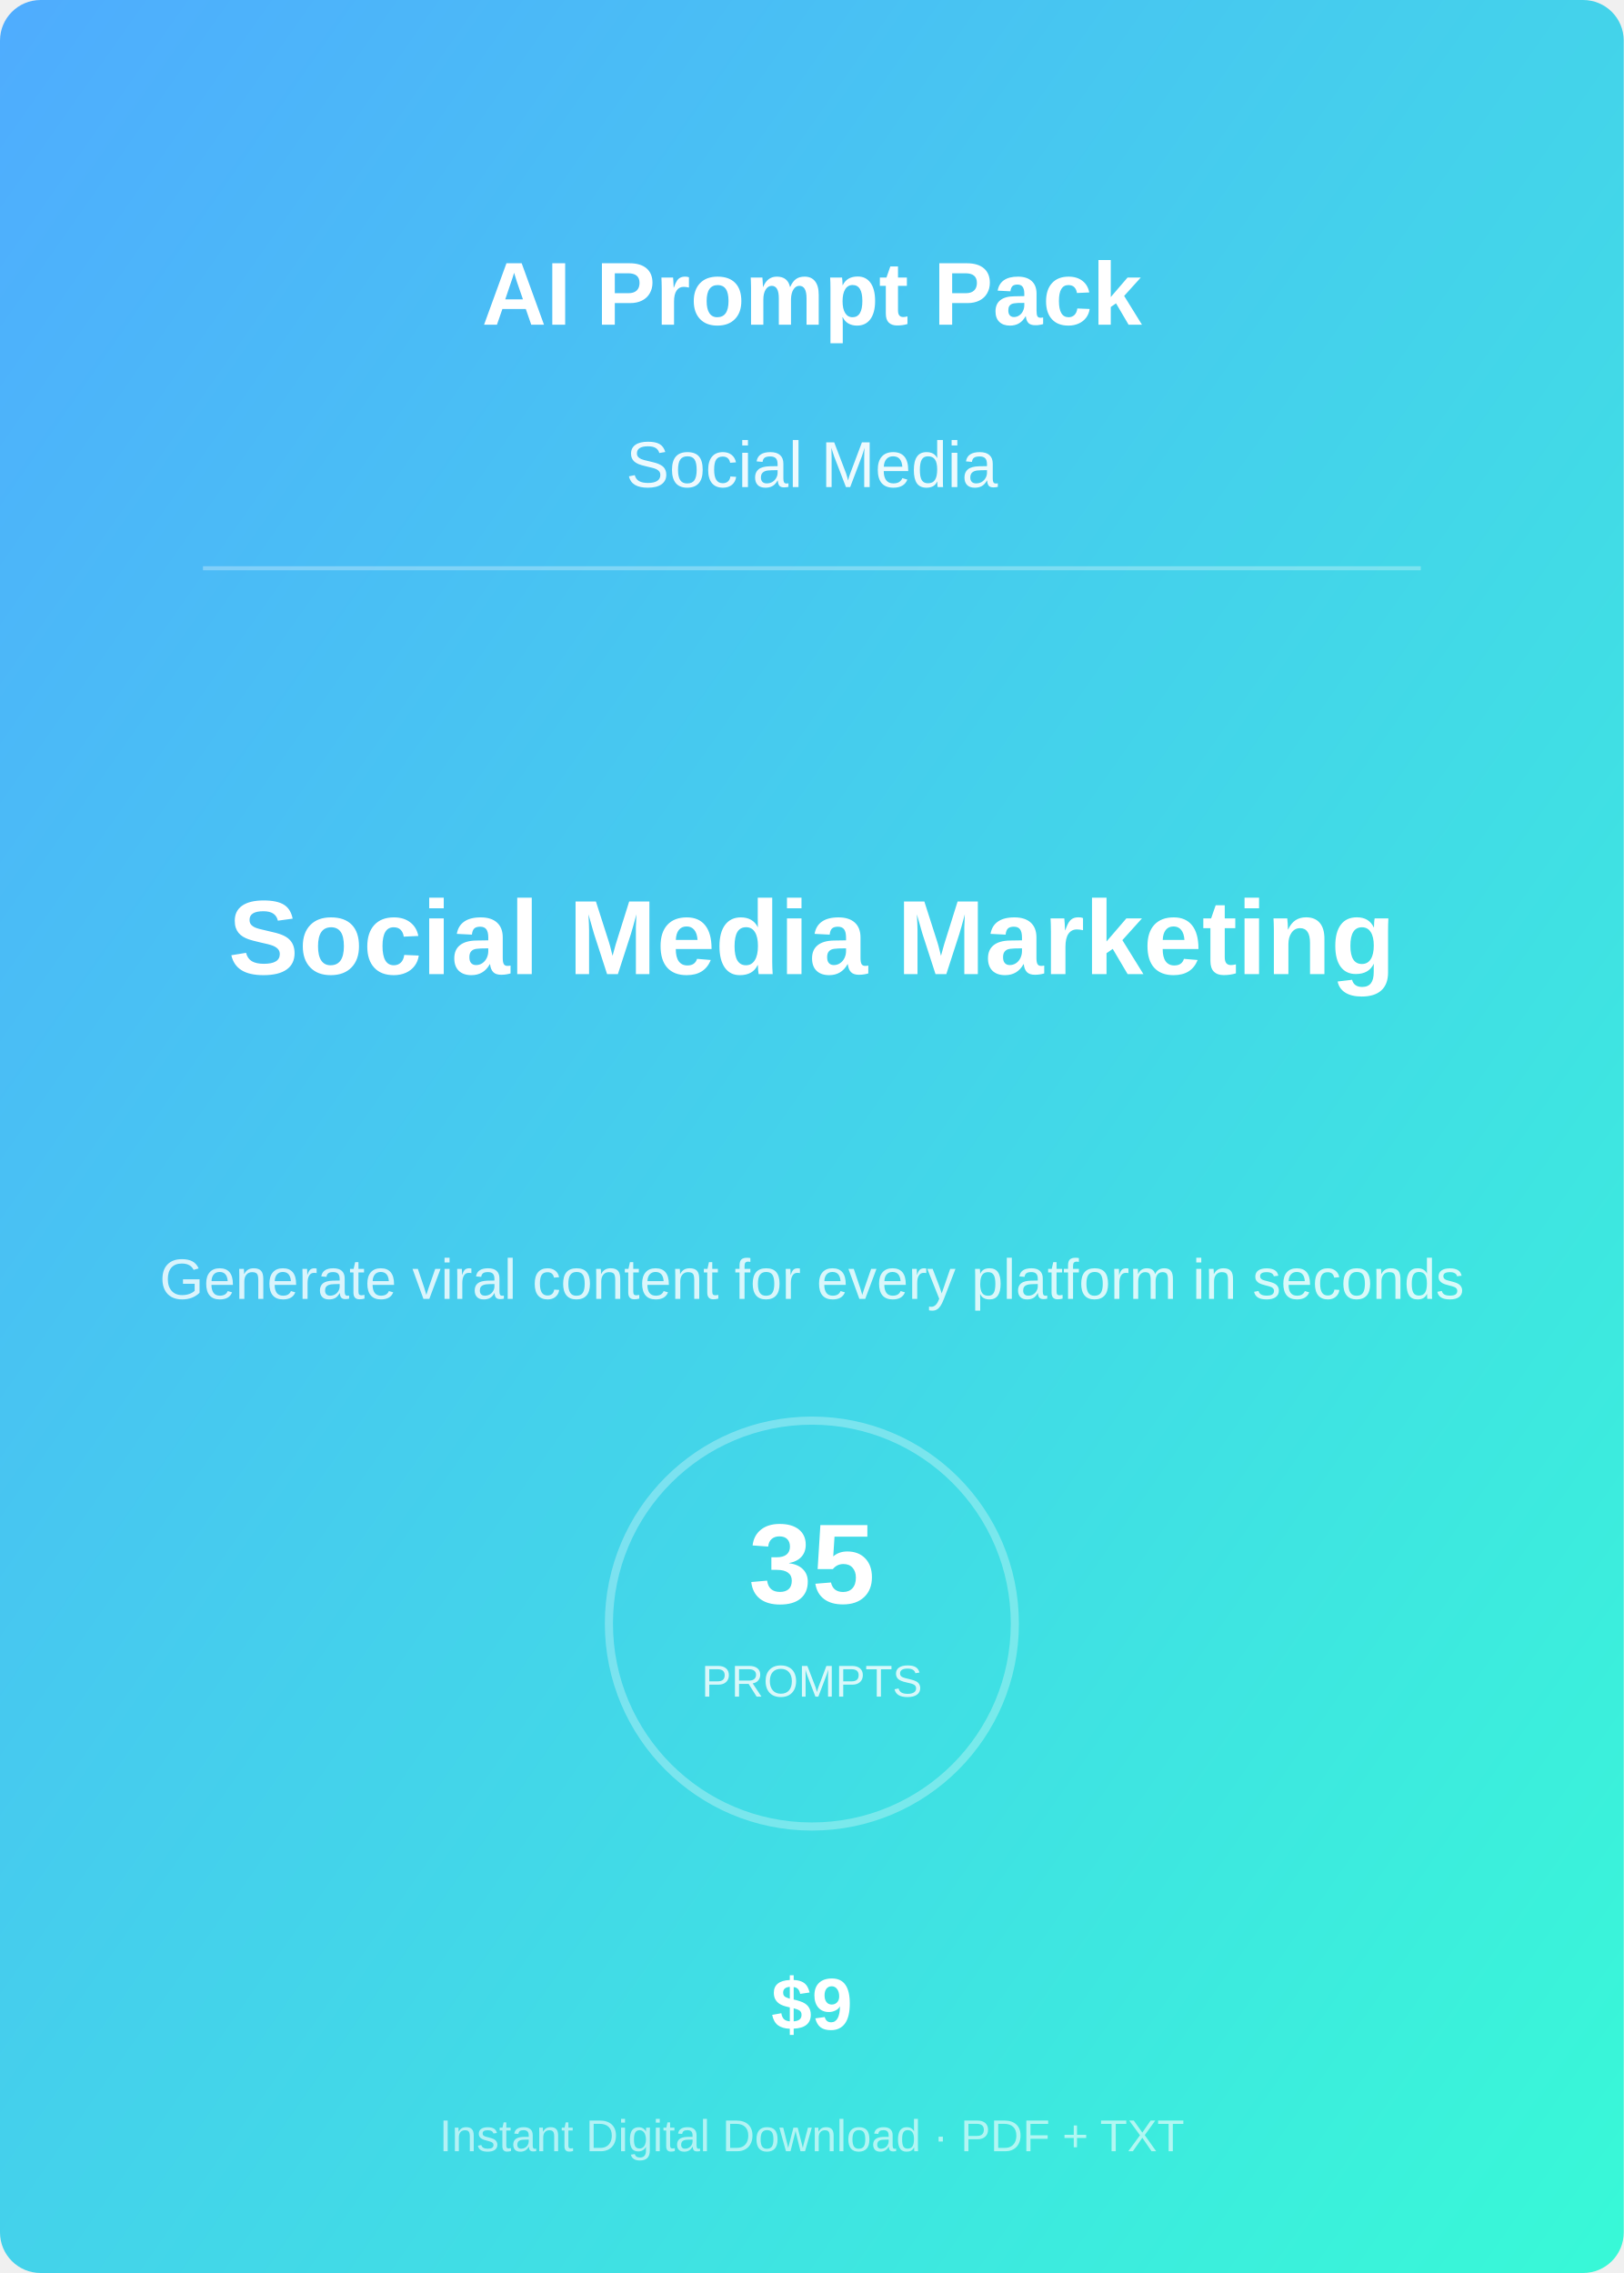
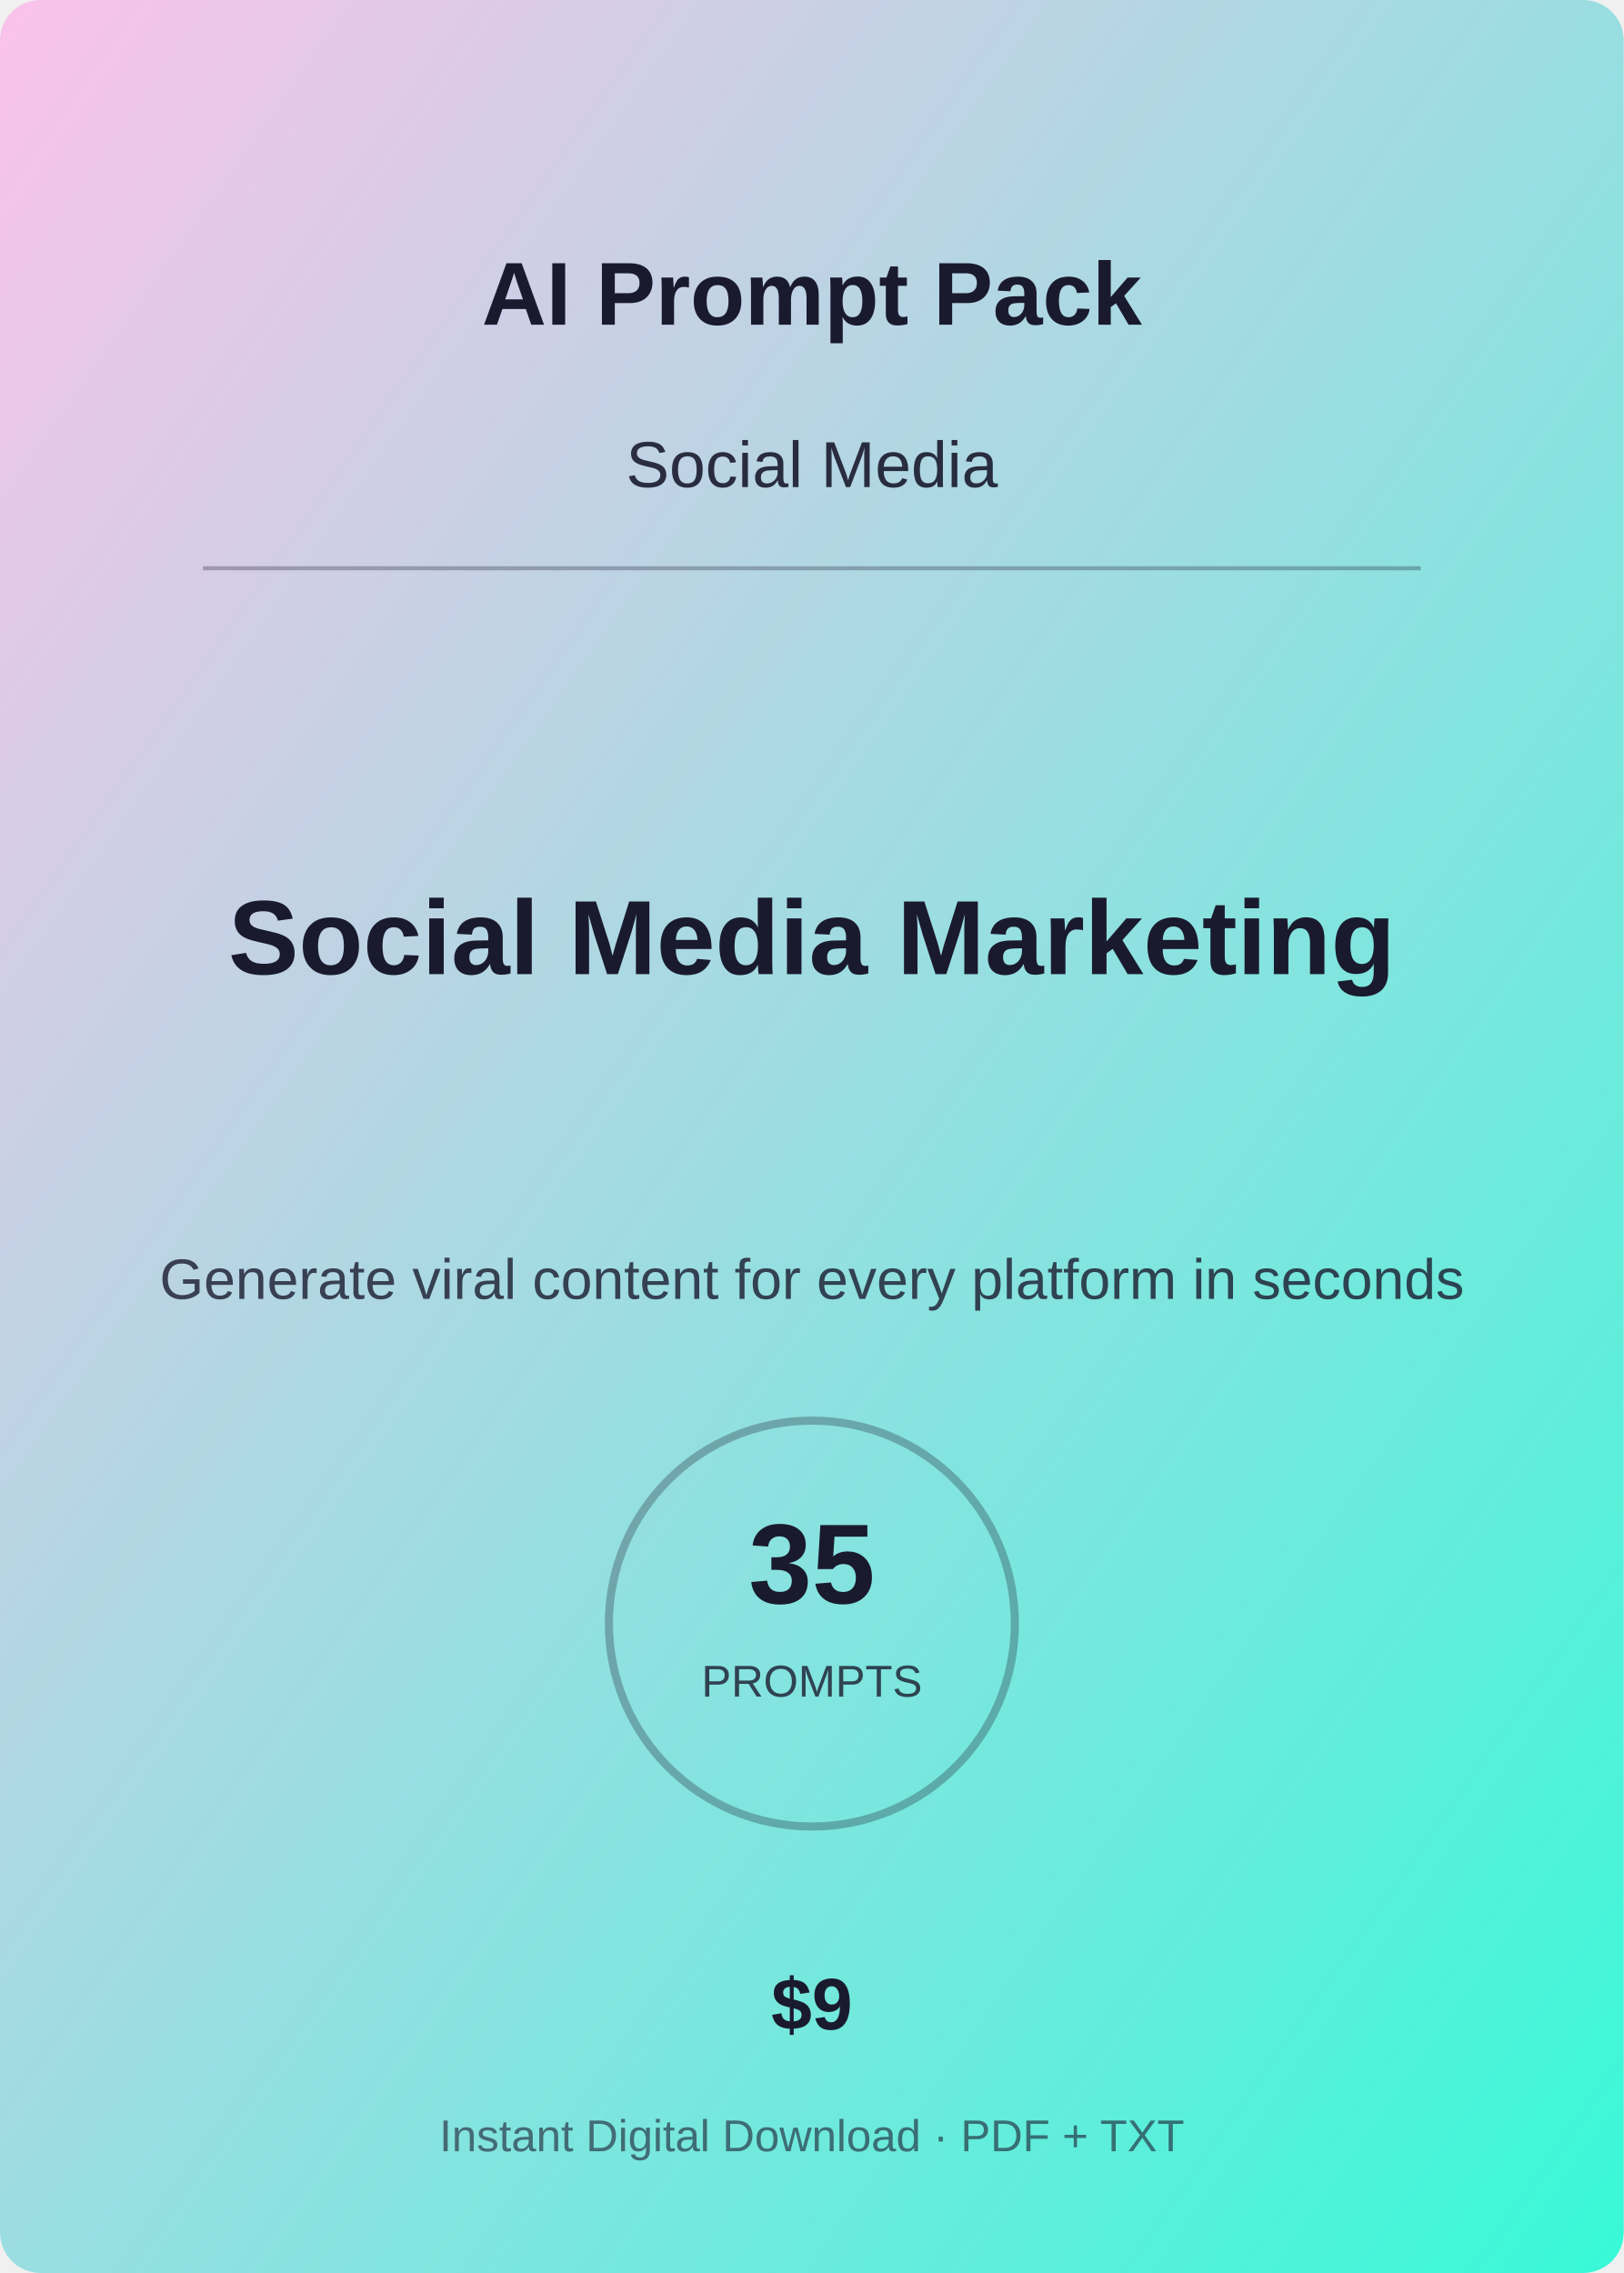
<svg xmlns="http://www.w3.org/2000/svg" viewBox="0 0 400 560">
  <defs>
    <linearGradient id="bg" x1="0%" y1="0%" x2="100%" y2="100%">
-       <stop offset="0%" style="stop-color:#4facfe" />
+       <stop offset="0%" style="stop-color:#fbc2eb" />
      <stop offset="100%" style="stop-color:#38f9d7" />
    </linearGradient>
  </defs>
  <rect width="400" height="560" fill="url(#bg)" rx="10" />
-   <text x="200" y="80" text-anchor="middle" font-family="Arial,sans-serif" font-size="22" font-weight="bold" fill="#fff">AI Prompt Pack</text>
-   <text x="200" y="120" text-anchor="middle" font-family="Arial,sans-serif" font-size="16" fill="#fff" opacity="0.9">Social Media</text>
-   <line x1="50" y1="140" x2="350" y2="140" stroke="#fff" stroke-width="1" opacity="0.3" />
-   <text x="200" y="240" text-anchor="middle" font-family="Arial,sans-serif" font-size="26" font-weight="bold" fill="#fff">Social Media Marketing</text>
-   <text x="200" y="320" text-anchor="middle" font-family="Arial,sans-serif" font-size="14" fill="#fff" opacity="0.8">Generate viral content for every platform in seconds</text>
-   <circle cx="200" cy="400" r="50" fill="none" stroke="#fff" stroke-width="2" opacity="0.3" />
-   <text x="200" y="395" text-anchor="middle" font-family="Arial,sans-serif" font-size="28" font-weight="bold" fill="#fff">35</text>
-   <text x="200" y="418" text-anchor="middle" font-family="Arial,sans-serif" font-size="11" fill="#fff" opacity="0.8">PROMPTS</text>
-   <text x="200" y="500" text-anchor="middle" font-family="Arial,sans-serif" font-size="18" font-weight="bold" fill="#fff">$9</text>
-   <text x="200" y="530" text-anchor="middle" font-family="Arial,sans-serif" font-size="11" fill="#fff" opacity="0.6">Instant Digital Download · PDF + TXT</text>
+   <text x="200" y="80" text-anchor="middle" font-family="Arial,sans-serif" font-size="22" font-weight="bold" fill="#1a1a2e">AI Prompt Pack</text>
+   <text x="200" y="120" text-anchor="middle" font-family="Arial,sans-serif" font-size="16" fill="#1a1a2e" opacity="0.9">Social Media</text>
+   <line x1="50" y1="140" x2="350" y2="140" stroke="#1a1a2e" stroke-width="1" opacity="0.3" />
+   <text x="200" y="240" text-anchor="middle" font-family="Arial,sans-serif" font-size="26" font-weight="bold" fill="#1a1a2e">Social Media Marketing</text>
+   <text x="200" y="320" text-anchor="middle" font-family="Arial,sans-serif" font-size="14" fill="#1a1a2e" opacity="0.8">Generate viral content for every platform in seconds</text>
+   <circle cx="200" cy="400" r="50" fill="none" stroke="#1a1a2e" stroke-width="2" opacity="0.3" />
+   <text x="200" y="395" text-anchor="middle" font-family="Arial,sans-serif" font-size="28" font-weight="bold" fill="#1a1a2e">35</text>
+   <text x="200" y="418" text-anchor="middle" font-family="Arial,sans-serif" font-size="11" fill="#1a1a2e" opacity="0.8">PROMPTS</text>
+   <text x="200" y="500" text-anchor="middle" font-family="Arial,sans-serif" font-size="18" font-weight="bold" fill="#1a1a2e">$9</text>
+   <text x="200" y="530" text-anchor="middle" font-family="Arial,sans-serif" font-size="11" fill="#1a1a2e" opacity="0.6">Instant Digital Download · PDF + TXT</text>
</svg>
